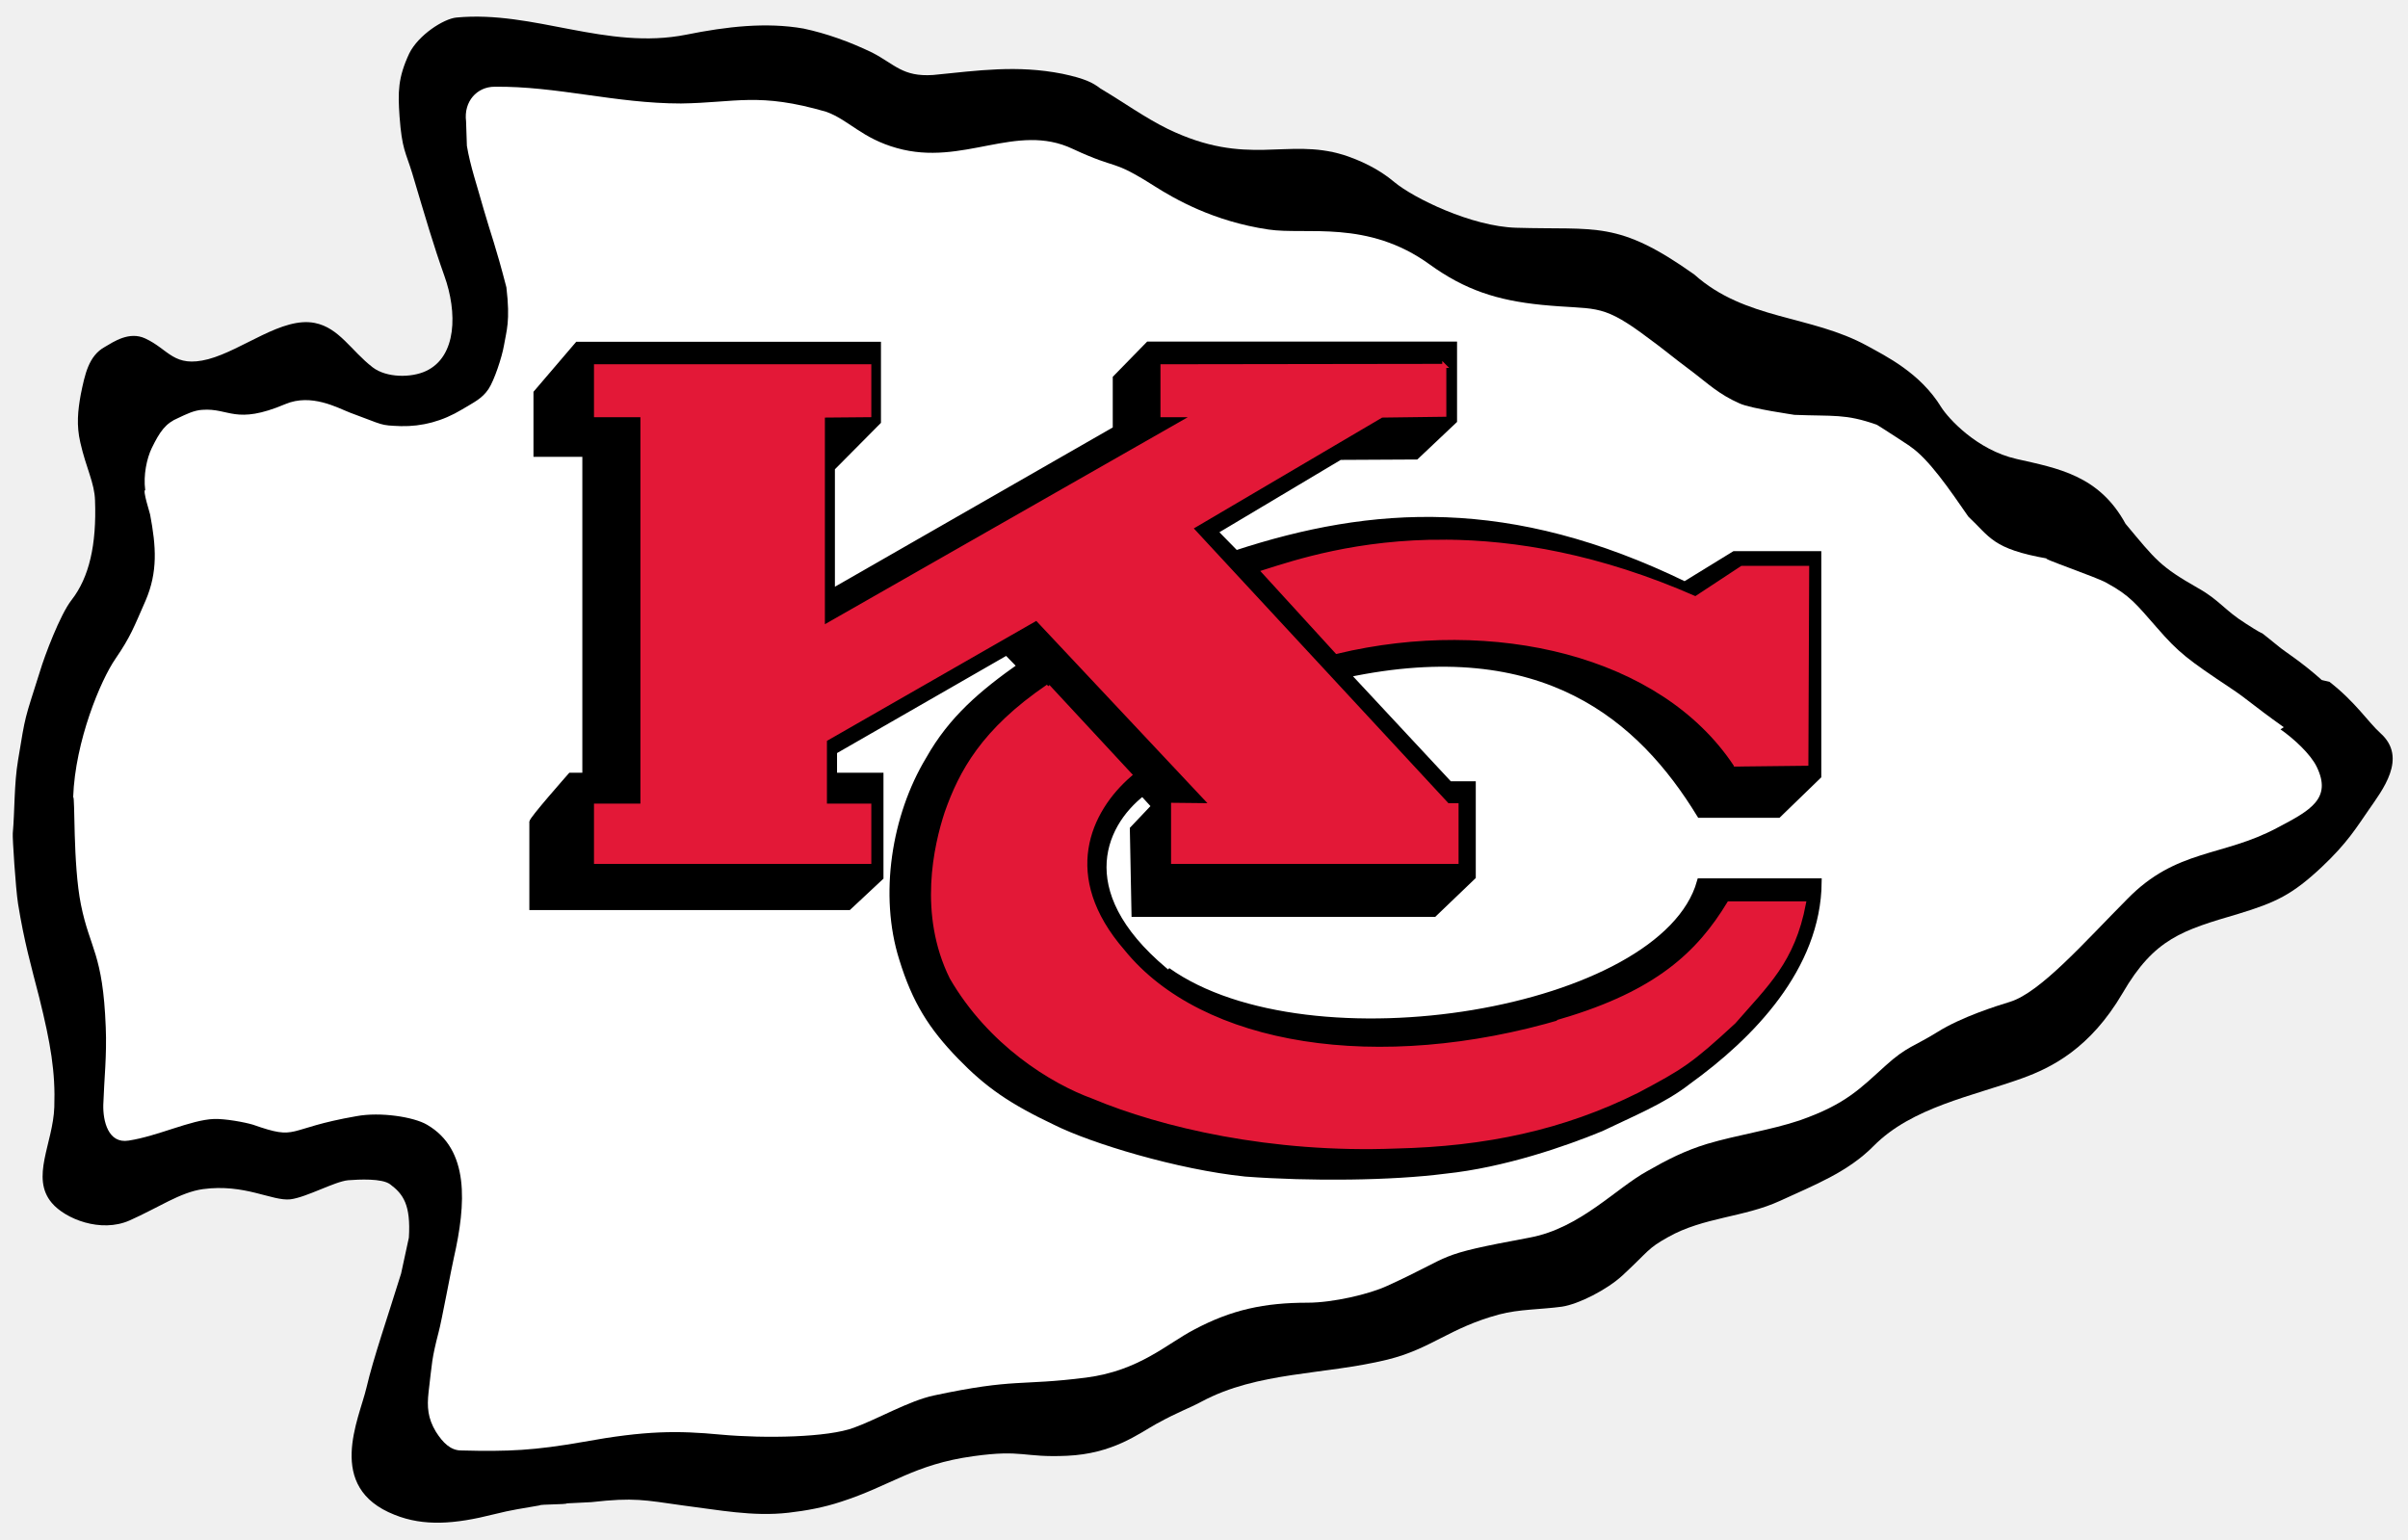
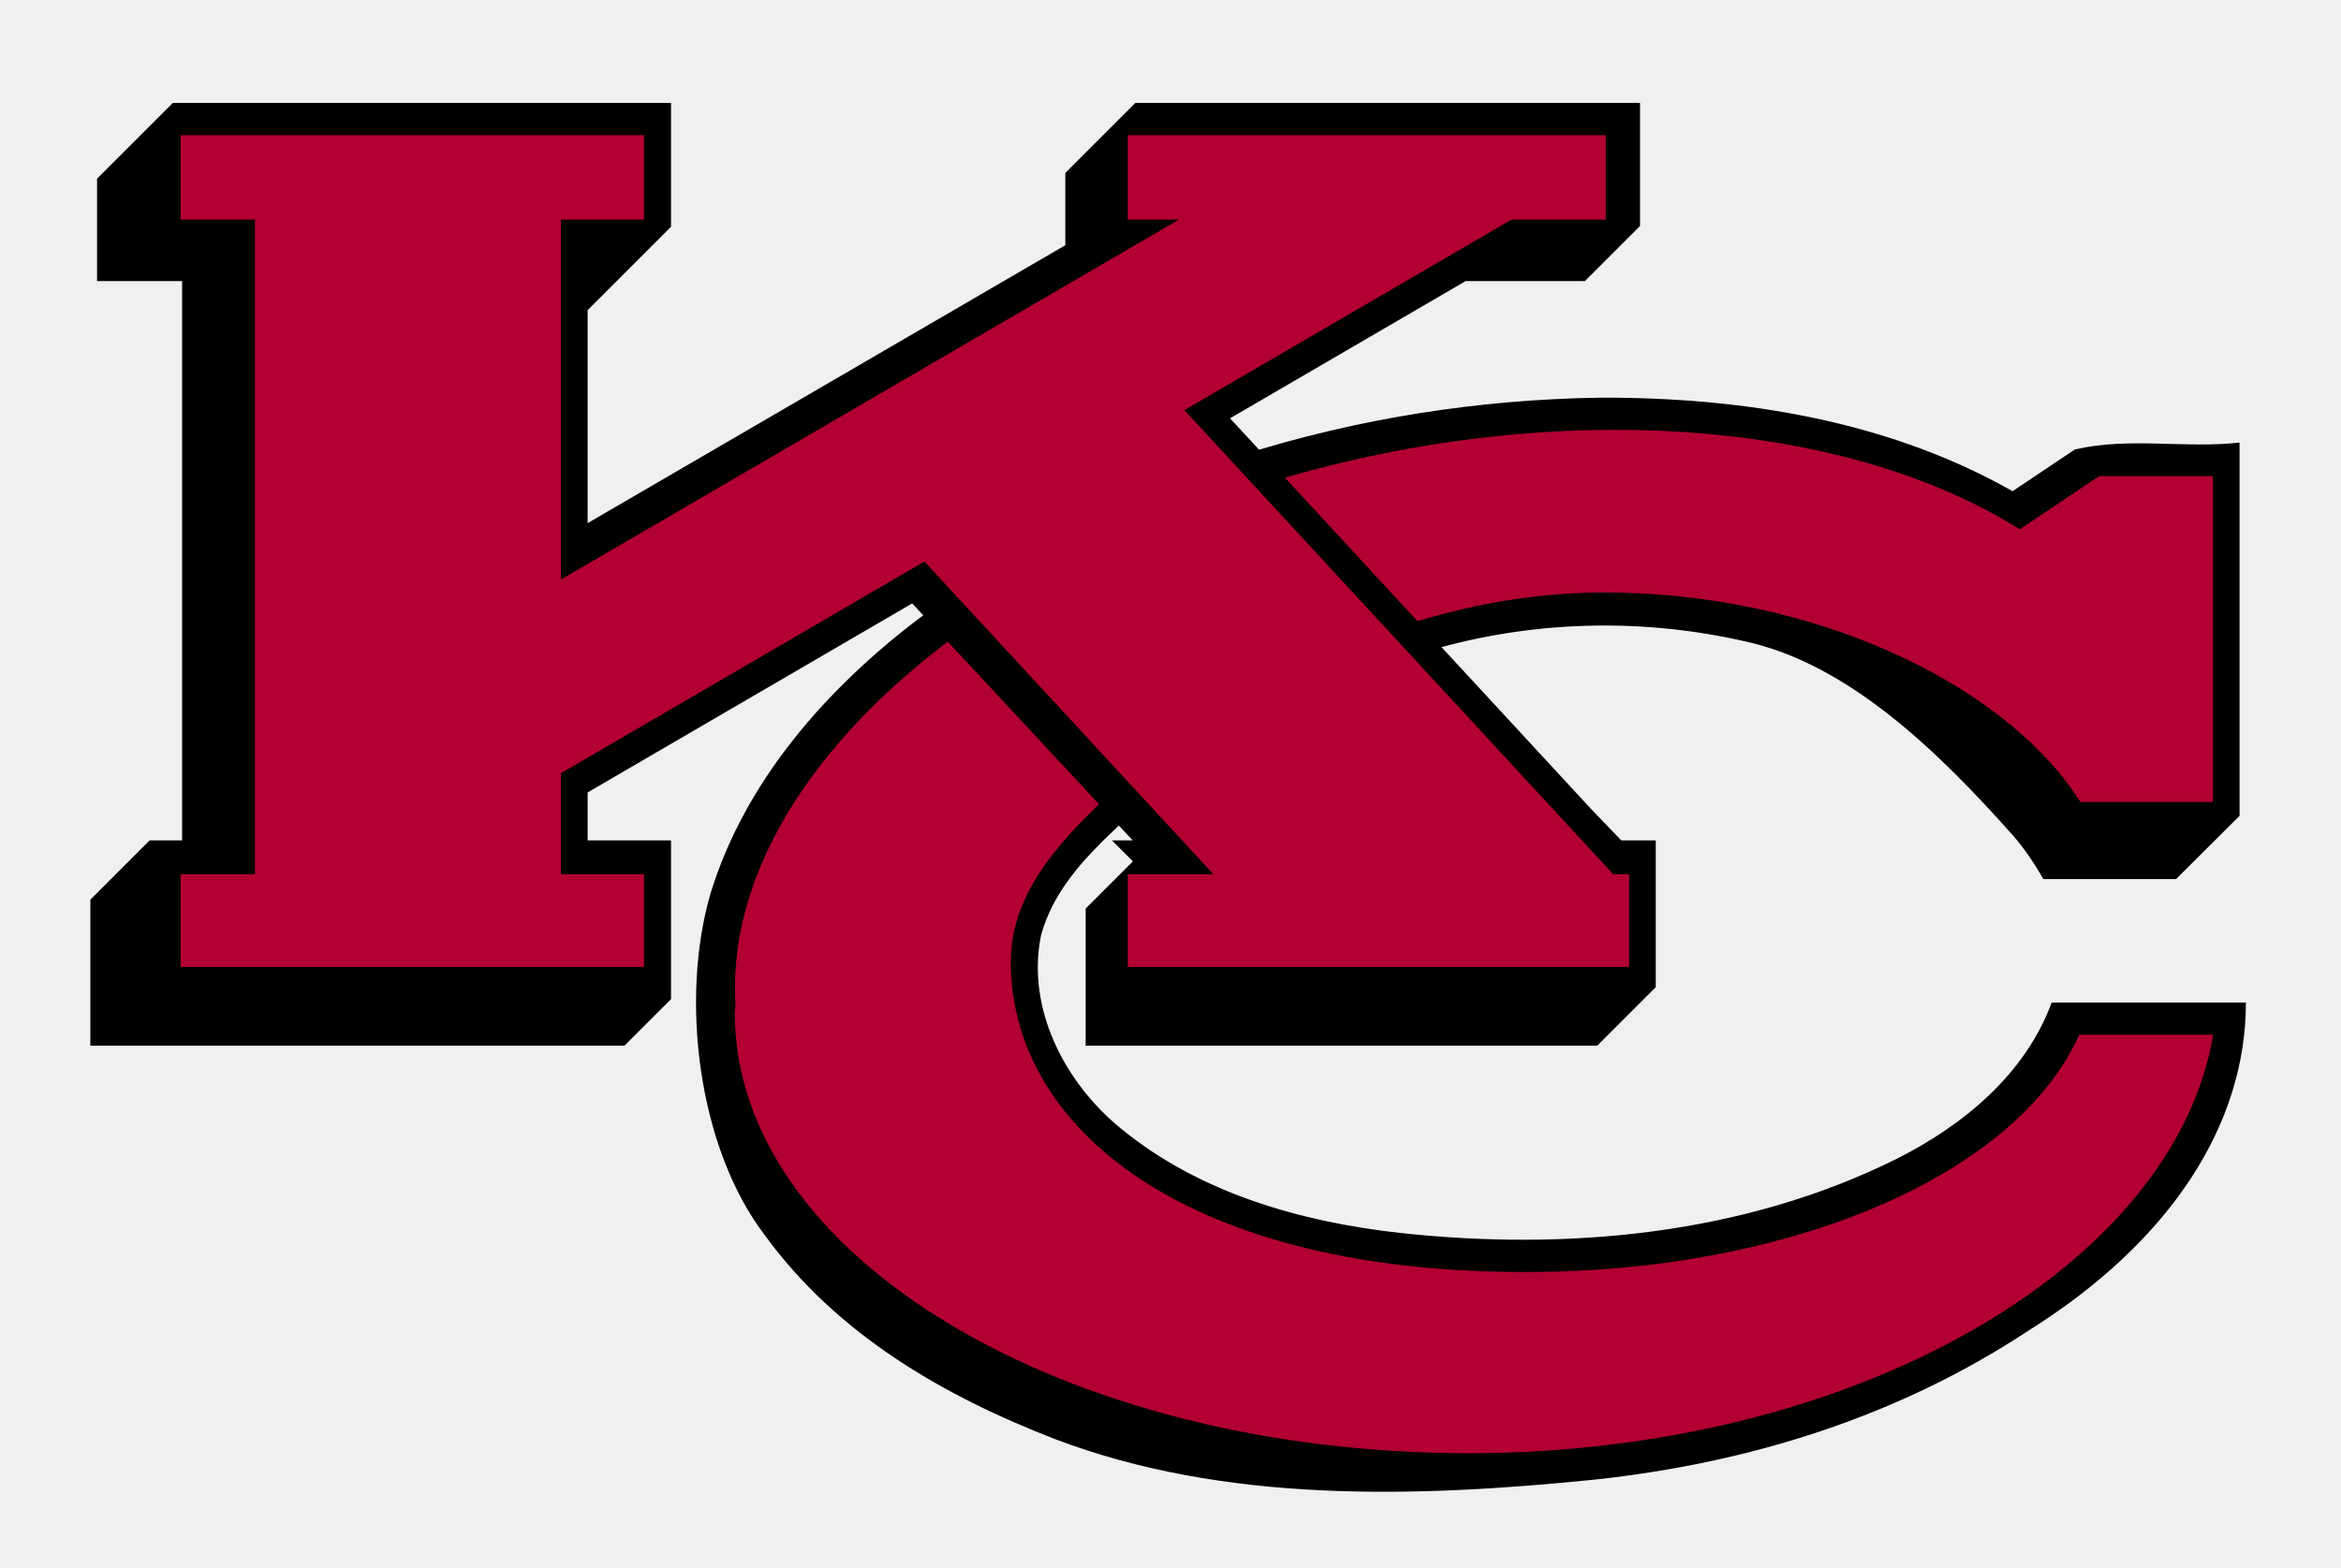
- <svg xmlns="http://www.w3.org/2000/svg" xml:space="preserve" height="252.832" width="395.519" version="1.1" viewBox="0 0 158.168 100.937">
-   <g transform="matrix(.5 0 0 .5 .50848 .33626)">
-     <path d="m303.99 88.5c-2.68-2.41-4.87-3.74-5.56-4.33-3.96-3.16-0.642-0.642-4.44-3.1-2.73-1.71-3.48-3.1-6.26-4.65-4.98-2.84-5.51-3.64-9.52-8.45-3.48-6.37-8.88-7.28-14.3-8.51-5.24-1.18-8.99-5.35-9.9-6.79-2.78-4.55-7.33-6.74-9.74-8.08-7.44-4.07-16-3.37-22.7-9.36-10.1-7.17-12.8-5.83-23.4-6.15-5.88-0.16-13.5-3.91-16-5.99-2.09-1.77-4.55-2.89-6.69-3.58-7.49-2.3-12.6 1.66-23.1-3.42-3.05-1.5-5.83-3.53-8.83-5.3-1-0.77-2-1.3-5-1.94-6-1.18-11-0.43-17 0.16-4 0.26-5-1.4-8-2.95-3-1.44-6-2.51-9-3.15-4.9-0.86-10.1-0.27-15.4 0.8-10.5 2.09-20-3.21-30.2-2.25-1.7 0.16-5 2.3-6.2 4.71-1.5 3.21-1.5 5.08-1.28 8.29 0.321 4.33 0.802 4.65 1.66 7.44 1.82 6.1 2.78 9.42 4.23 13.5 1.71 4.76 1.66 10.6-2.41 12.5-1.93 0.91-5.19 0.91-7.01-0.482-2.84-2.19-4.39-5.19-7.6-5.83-4.28-0.856-9.42 3.53-14 4.76-4.55 1.18-5.14-1.28-8.29-2.73-2.09-0.963-4.12 0.428-5.3 1.12-2.14 1.18-2.62 3.64-3.16 6.26-0.374 2.09-0.588 4.01-0.053 6.31 0.749 3.32 1.87 5.3 1.93 7.6 0.214 5.78-0.749 10.1-3.1 13.1-1.5 1.93-3.53 7.33-4.12 9.31-2.09 6.63-1.87 5.51-2.89 11.7-0.535 3.16-0.428 6.69-0.696 9.63-0.053 0.535 0.374 7.22 0.696 9.26 0.802 4.98 1.71 8.13 2.78 12.3 1.5 6.05 2.14 9.79 1.98 14.4-0.16 4.76-3.16 9.26-0.321 12.6 1.77 2.09 6.42 3.96 10.2 2.3 3.85-1.71 6.63-3.69 9.63-4.12 5.51-0.749 9.1 1.6 11.5 1.34 2.14-0.268 5.83-2.35 7.6-2.51 1.39-0.107 4.44-0.268 5.51 0.535 1.71 1.28 2.73 2.68 2.46 7.01 0 0.053-1.02 4.65-1.02 4.71-1.77 5.72-3.64 11.1-4.55 15-0.963 4.12-5.46 13.1 3.69 16.7 3.85 1.55 7.92 1.23 13-0.053 2.57-0.642 3.64-0.749 6.05-1.18 0-0.16 3.58-0.107 3.58-0.268l3.21-0.16c5.67-0.642 7.01-0.268 12 0.428 4.71 0.588 9.2 1.5 13.9 0.963 2.35-0.268 4.65-0.696 6.9-1.44 6.53-2.09 9.58-4.92 17.4-5.99 6.53-0.91 6.53 0.214 12.3-0.053 5.99-0.268 9.31-2.84 11.8-4.23 3.05-1.66 3.85-1.82 5.88-2.89 7.38-3.96 16.1-3.48 24.4-5.51 5.83-1.44 8.13-4.17 14.7-5.94 2.62-0.696 5.46-0.642 8.24-1.02 2.14-0.321 5.88-2.19 7.97-4.12 3.58-3.32 3.21-3.48 5.99-5.03 4.65-2.62 9.95-2.57 14.7-4.76 4.39-2.03 8.88-3.74 12.3-7.22 5.03-5.08 13-6.53 19.5-8.88 3.85-1.39 8.93-3.91 13.2-11.2 4.17-7.17 7.86-8.24 15.2-10.4 4.92-1.5 7.06-2.51 10.9-6.1 3.42-3.21 4.65-5.3 6.21-7.54 1.77-2.57 5.19-6.85 1.55-10.1-1.6-1.44-3.26-4.07-6.69-6.74" />
-     <path fill="#100f0d" d="m222.51 141.54" />
-     <path fill="#fff" d="m299 94.7c-4.28-3.05-4.65-3.58-6.9-5.08-5.78-3.85-6.9-4.71-9.74-7.97-2.78-3.16-3.53-4.23-6.69-5.94-1.18-0.696-9.15-3.42-7.7-3.16-7.28-1.28-7.54-2.84-10.4-5.51-2.41-3.48-5.24-7.65-7.7-9.26 0.963 0.588-4.44-2.94-4.39-2.84-4.12-1.44-5.56-1.07-10.8-1.28 0.16 0-5.67-0.802-7.17-1.5-2.68-1.18-4.12-2.57-5.94-3.96-4.07-3.05-2.94-2.35-6.96-5.3-5.46-3.96-6.15-3-13.1-3.69-5.88-0.588-10.1-1.98-14.7-5.3-8.19-5.94-16.2-3.85-21.2-4.6-7.22-1.07-12.3-4.01-15-5.72-5.83-3.69-4.49-1.98-10.7-4.87-7.44-3.53-14.4 2.35-23.1-0.107-4.6-1.28-6.31-3.69-9.26-4.76-8.9-2.6-11.9-1.2-19.1-1.1-8.6 0-16.3-2.3-24.5-2.2-2.3 0-4.07 1.93-3.74 4.55 0 0 0.107 3.16 0.107 3.21 0.428 2.62 1.39 5.4 2.19 8.29 1.02 3.53 1.55 4.71 3 10.3 0.535 4.49 0 5.72-0.321 7.65-0.268 1.55-1.28 4.6-2.03 5.72-0.856 1.28-1.98 1.77-3.48 2.68-2.57 1.55-5.24 2.25-8.02 2.19-2.89-0.107-2.14-0.107-6.69-1.77-1.66-0.642-5.08-2.57-8.51-1.12-6.58 2.78-7.33 0.482-10.9 0.749-1.07 0.053-2.14 0.588-3.16 1.07-1.66 0.696-2.41 1.77-3.48 3.96-0.642 1.34-1.12 3.53-0.856 5.51-0.374 0 0.642 3.1 0.642 3.21 0.802 4.23 1.02 7.54-0.588 11.3-1.55 3.53-1.98 4.76-3.96 7.65-1.93 2.78-5.3 10.8-5.56 18.2 0.268-0.268-0.053 8.77 1.02 14.1 1.18 5.88 2.89 6.37 3.26 16.1 0.16 3.69-0.214 6.9-0.321 10.2-0.053 2.14 0.642 5.14 3.32 4.71 3.85-0.588 8.19-2.73 11.2-2.84 1.5-0.053 4.07 0.428 5.14 0.749 6.1 2.14 4.07 0.535 13.6-1.12 3.16-0.588 7.54 0.107 9.26 1.12 5.62 3.26 5.14 10.4 3.53 17.5-0.268 1.12-1.66 8.56-1.98 9.68-0.963 3.74-0.856 3.96-1.34 7.97-0.214 1.93-0.107 3.42 0.963 5.19 0.91 1.44 1.93 2.46 3.32 2.46 6.21 0.16 9.63 0 16-1.12 8.24-1.5 12.4-1.5 18.1-0.963 5.83 0.535 14.1 0.374 17.5-0.91 3.1-1.12 7.22-3.53 10.5-4.23 10.8-2.3 11.2-1.23 20-2.35 7.01-0.91 10.6-4.44 14.2-6.31 4.92-2.62 9.26-3.53 14.9-3.53 3.32 0 8.08-1.12 10.4-2.19 9.31-4.23 5.83-3.96 18.8-6.37 6.58-1.23 11.3-6.47 15.4-8.72 2.62-1.5 4.92-2.68 7.86-3.58 3.96-1.18 8.4-1.82 12.2-3.1 6.1-2.14 7.97-4.23 11.3-7.22 2.78-2.51 3.69-2.46 6.79-4.39 3.16-1.98 7.76-3.42 9.52-3.96 4.01-1.23 9.9-7.97 15.4-13.5 6.47-6.63 12.5-5.51 19.7-9.36 4.39-2.3 7.22-3.85 5.19-8.02-0.802-1.66-3-3.69-4.76-4.92" />
-     <path d="m153.1 127.7c-13.6-10.6-9.74-20.1-4.01-24.5l1.71 1.87-2.89 3.05 0.214 11h39.2l5.03-4.82v-12h-3l-13.6-14.6c26.1-5.56 38.9 5.83 46.6 18.4h10.2l5.19-5.03v-29h-10.9l-6.53 4.01c-23-11.2-41-10-59-4.1l-2.94-3 16.6-9.9 10-0.053 4.92-4.65v-9.84h-40l-4.23 4.33v6.74l-37.5 21.5v-16.5l6.05-6.1v-9.95h-39.3l-5.35 6.26v7.86h6.42v42.5h-1.98s-5.24 5.94-4.98 6.05v11h41.4l4.12-3.85v-13.2h-6.1v-3.37l22.8-13.1 1.93 1.98c-5.08 3.58-9.1 6.96-12.1 12.3-4.49 7.44-6.1 17.8-3.48 26.1 1.71 5.56 3.85 8.93 7.6 12.8 3.58 3.69 6.63 5.83 12.5 8.61 4.82 2.41 16.1 5.83 24.9 6.74 8.51 0.642 19.2 0.535 26.2-0.374 7.7-0.802 15.7-3.58 20.5-5.56 3.85-1.87 8.13-3.58 11.4-6.15 8.24-5.94 17-14.9 17.1-26.1h-15.4c-4.82 17.2-51.4 25-70.1 11.7" stroke="#000" />
-     <path d="m188.69 47.182-36.984 0.053v6.414h4.328l-48.902 27.898v-27.846l6.092-0.053v-6.414h-35.861v6.414h6.092v51.254h-6.092v7.375h35.861v-7.375h-5.824v-8.658l27.791-15.928 23.037 24.533-5.133-0.055v7.482h37.199v-7.428h-1.176l-33.725-36.396 25.066-14.752 8.23-0.107v-6.412zm0.199 23.074c-11.618-0.079-19.879 2.706-23.877 3.969l9.568 10.475c20.576-4.917 42.646 0.214 52.32 14.803l9.303-0.104 0.105-25.709h-8.551l-6.092 4.01c-12.673-5.588-23.741-7.382-32.777-7.443zm38.012 29.246-0.211 0.002h0.213c-0.001-0.001-0.001-0.001-0.002-0.002zm-90.21-10.26c-8.551 5.826-11.436 11.277-13.307 16.568-1.443 4.383-3.475 13.309 0.641 21.646 5.024 8.658 13.148 13.683 18.6 15.66 8.925 3.741 23.354 7.161 39.709 6.519 11.705-0.267 21.914-2.405 31.748-7.322 5.719-3.046 6.895-3.74 12.613-9.031 4.276-4.917 7.748-7.963 9.191-15.553h-9.834c-3.955 6.52-9.406 11.703-21.912 15.391l0.107 0.055c-24.158 7.162-47.408 3.582-57.723-9.139-8.551-9.834-4.543-18.494 0.908-23.197l-10.75-11.588z" transform="matrix(1.001 0 0 1.001 -.15807 0)" stroke="#e31837" stroke-width=".534" fill="#e31837" />
+ <svg xmlns="http://www.w3.org/2000/svg" width="363.769mm" height="243.702mm" viewBox="0 0 1288.946 863.51" id="svg2" version="1.1">
+   <defs id="defs4" />
+   <g id="layer1" transform="translate(-447.2997,-1503.077)">
+     <g id="g4224" transform="translate(730.6151,-692.8631)">
+       <g id="g4523" transform="translate(1646,0)">
+         <g id="g4497">
+           <path id="path4201-35-5-8" d="m -1048.281,2414.955 c -133.32,1.935 -267.72,41.79 -375.277,121.783 -50.774,38.603 -95.459,89.215 -114.502,151.137 -16.928,57.882 -7.136,140.114 30.02,188.597 39.592,54.316 97.815,88.144 159.618,112.072 93.303,35.43 198.036,32.347 297.045,22.316 85.037,-9.129 166.754,-34.502 238.553,-81.825 79.187,-49.516 120.099,-114.186 120.099,-180.945 l -106.963,0 c -14.481,39.6 -49.04,67.901 -85.647,86.244 -84.127,41.765 -181.053,50.714 -273.424,40.618 -54.508,-6.101 -109.982,-21.921 -153.164,-57.283 -31.012,-25.118 -52.331,-66.117 -44.262,-106.3 8.622,-32.269 36.02,-54.03 59.367,-75.913 46.515,-39.683 102.968,-66.561 161.385,-83.157 54.144,-14.647 111.639,-15.675 166.377,-3.243 58.163,12.386 108.515,62.517 148.575,107.578 6.123,7.215 11.558,15.192 16.172,23.455 l 73.134,0 34.95,-34.825 0,-205.575 c -30.108,3.371 -60.952,-3.153 -90.676,3.809 l -34.305,22.971 c -68.649,-38.976 -149.04,-51.771 -227.076,-51.512 z" style="color:#000000;clip-rule:nonzero;display:inline;overflow:visible;visibility:visible;opacity:1;isolation:auto;mix-blend-mode:normal;color-interpolation:sRGB;color-interpolation-filters:linearRGB;solid-color:#000000;solid-opacity:1;fill:#000000;fill-opacity:1;fill-rule:nonzero;stroke:none;stroke-width:5;stroke-linecap:round;stroke-linejoin:miter;stroke-miterlimit:4;stroke-dasharray:none;stroke-dashoffset:0;stroke-opacity:1;color-rendering:auto;image-rendering:auto;shape-rendering:auto;text-rendering:auto;enable-background:accumulate" />
+           <path style="color:#000000;clip-rule:nonzero;display:inline;overflow:visible;visibility:visible;opacity:1;isolation:auto;mix-blend-mode:normal;color-interpolation:sRGB;color-interpolation-filters:linearRGB;solid-color:#000000;solid-opacity:1;fill:#b20032;fill-opacity:1;fill-rule:nonzero;stroke:none;stroke-width:5;stroke-linecap:round;stroke-linejoin:miter;stroke-miterlimit:4;stroke-dasharray:none;stroke-dashoffset:0;stroke-opacity:1;color-rendering:auto;image-rendering:auto;shape-rendering:auto;text-rendering:auto;enable-background:accumulate" d="m -1040.676,2432.684 c -45.374,0.056 -92.214,5.273 -138.39,15.454 -203.353,44.865 -352.87,175.231 -345.307,301.079 -0.146,1.482 -0.268,2.966 -0.369,4.449 0,134.007 180.85,242.643 403.945,242.643 215.137,-0.067 389.035,-104.243 410.035,-230.471 l -73.723,0 c -34.106,75.804 -152.456,126.899 -288.179,130.448 -195.82,5.12 -299.624,-74.991 -300.131,-170.087 -0.202,-47.066 40.305,-81.874 92.116,-125.191 58.701,-37.211 138.65,-78.006 232.209,-78.751 115.532,-0.78 222.617,49.272 264.634,115.363 l 72.924,0 0,-179.415 -62.657,0 -43.693,29.258 c -51.292,-32.206 -121.95,-51.883 -204.066,-54.487 -6.416,-0.203 -12.868,-0.298 -19.35,-0.29 z" id="path4201-35-6-94" />
+           <g id="g4493">
+             <path id="rect4306-3-4" d="m -1834.161,2252.622 -41.707,41.707 0,56.424 46.812,0 0,308.023 -17.852,0 -32.66,32.66 0,80.447 294.053,0 25.666,-25.666 0,-87.324 -0.191,0 0,-0.117 -45.728,0 0,-26.393 178.705,-104.111 121.387,130.504 -11.424,0 11.562,11.562 -26.017,26.018 0,75.527 281.639,0 32.256,-32.256 0,-80.734 0,-0.117 -19.008,0 -16.586,-17.26 -198.801,-215.191 129.717,-75.572 65.662,0 30.34,-30.34 0,-67.791 -4.162,0 -273.69,0 -38.564,38.564 0,39.812 -263.016,153.057 0,-117.295 0,0 0,0 45.92,-45.92 0,-68.211 -0.191,0 -274.121,0 z" style="color:#000000;clip-rule:nonzero;display:inline;overflow:visible;visibility:visible;opacity:1;isolation:auto;mix-blend-mode:normal;color-interpolation:sRGB;color-interpolation-filters:linearRGB;solid-color:#000000;solid-opacity:1;fill:#000000;fill-opacity:1;fill-rule:nonzero;stroke:none;stroke-width:5;stroke-linecap:round;stroke-linejoin:miter;stroke-miterlimit:4;stroke-dasharray:none;stroke-dashoffset:0;stroke-opacity:1;color-rendering:auto;image-rendering:auto;shape-rendering:auto;text-rendering:auto;enable-background:accumulate" />
+             <path id="rect4306-7-7" d="m -1829.866,2270.372 0,46.537 40.92,0 0,360.524 -40.92,0 0,51.073 255.139,0 0,-51.073 -45.729,0 0,-55.637 200.134,-116.591 159.091,172.228 -47.116,0 0,51.073 275.998,0 0,-51.073 -8.732,0 -236.105,-255.613 180.073,-104.911 51.925,0 0,-46.537 -263.16,0 0,46.537 28.125,0 -340.235,198.212 0,-198.212 45.729,0 0,-46.537 -255.139,0 z" style="color:#000000;clip-rule:nonzero;display:inline;overflow:visible;visibility:visible;opacity:1;isolation:auto;mix-blend-mode:normal;color-interpolation:sRGB;color-interpolation-filters:linearRGB;solid-color:#000000;solid-opacity:1;fill:#b20032;fill-opacity:1;fill-rule:nonzero;stroke:none;stroke-width:5;stroke-linecap:round;stroke-linejoin:miter;stroke-miterlimit:4;stroke-dasharray:none;stroke-dashoffset:0;stroke-opacity:1;color-rendering:auto;image-rendering:auto;shape-rendering:auto;text-rendering:auto;enable-background:accumulate" />
+           </g>
+         </g>
+       </g>
+     </g>
  </g>
</svg>
